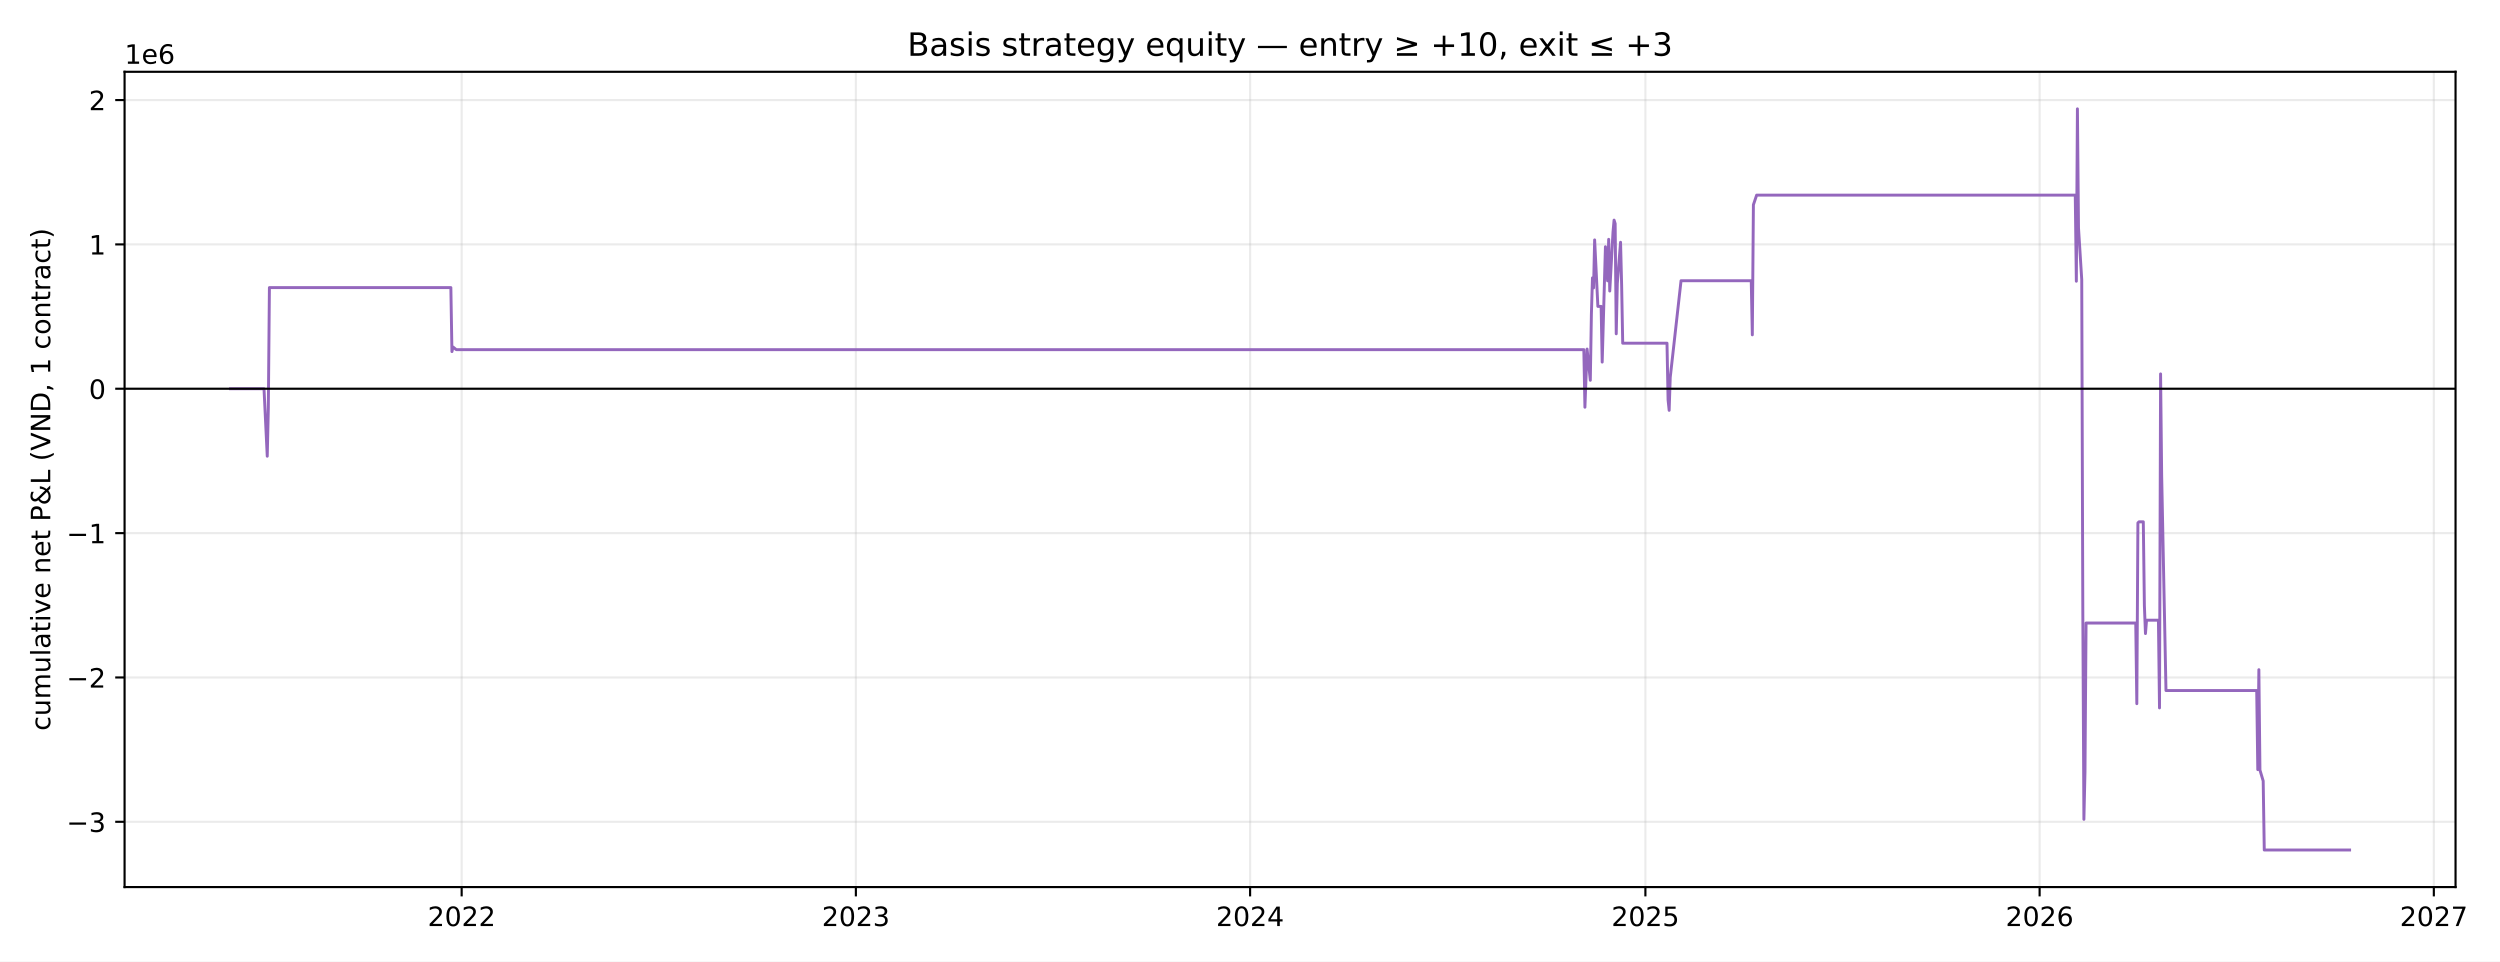
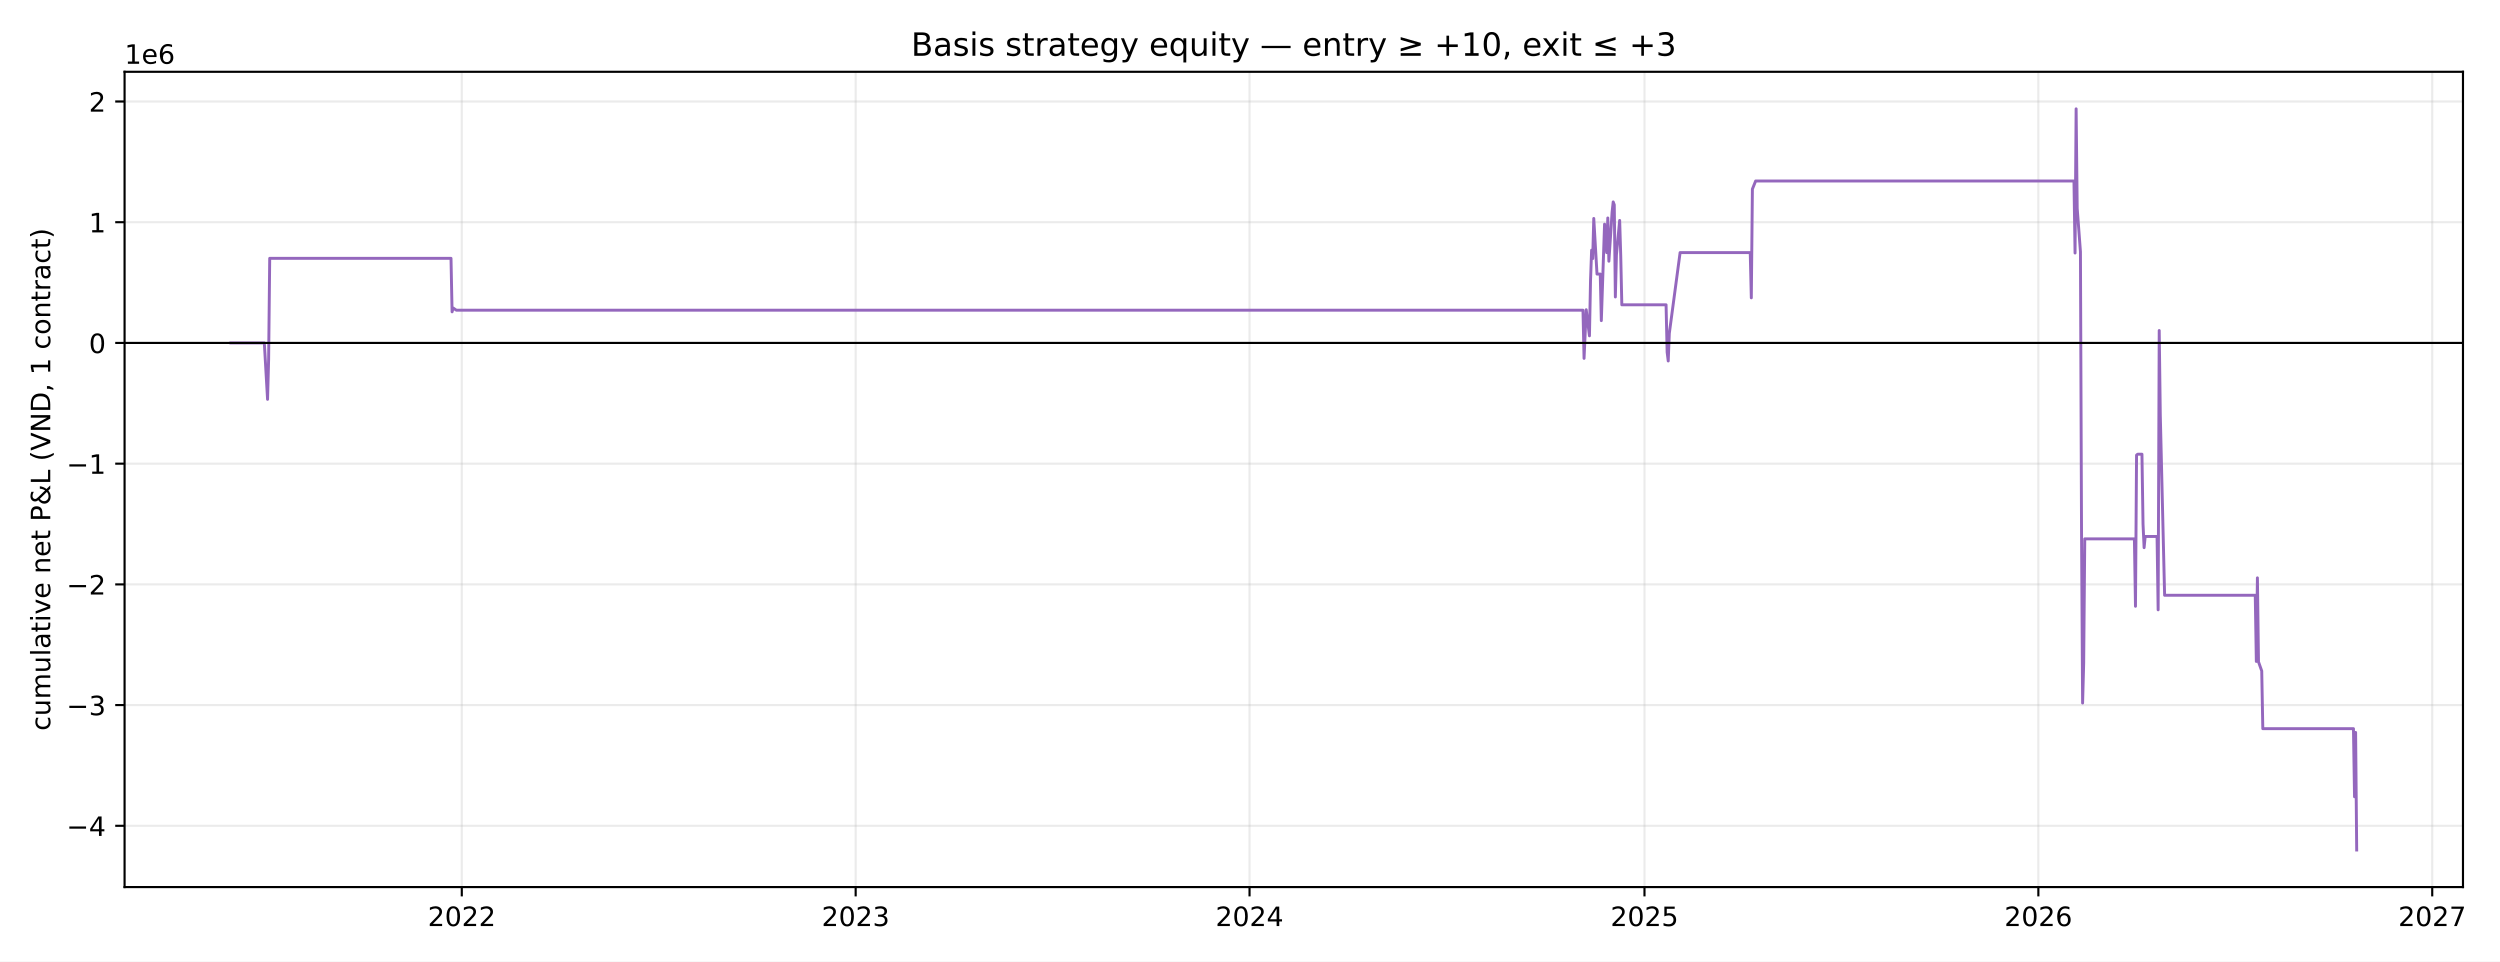
<svg xmlns="http://www.w3.org/2000/svg" xmlns:xlink="http://www.w3.org/1999/xlink" width="936pt" height="360pt" viewBox="0 0 936 360" version="1.1">
  <defs>
    <style type="text/css">*{stroke-linejoin: round; stroke-linecap: butt}</style>
  </defs>
  <g id="figure_1">
    <g id="patch_1">
      <path d="M 0 360  L 936 360  L 936 0  L 0 0  z " style="fill: #ffffff" />
    </g>
    <g id="axes_1">
      <g id="patch_2">
-         <path d="M 46.64 332.12  L 919.356 332.12  L 919.356 26.88  L 46.64 26.88  z " style="fill: #ffffff" />
+         <path d="M 46.64 332.12  L 922.14 332.12  L 922.14 26.88  L 46.64 26.88  z " style="fill: #ffffff" />
      </g>
      <g id="matplotlib.axis_1">
        <g id="xtick_1">
          <g id="line2d_1">
-             <path d="M 172.845 332.12  L 172.845 26.88  " clip-path="url(#p17bfb88fb9)" style="fill: none; stroke: #b0b0b0; stroke-opacity: 0.25; stroke-width: 0.8; stroke-linecap: square" />
+             <path d="M 172.895 332.12  L 172.895 26.88  " clip-path="url(#p27c469ec14)" style="fill: none; stroke: #b0b0b0; stroke-opacity: 0.25; stroke-width: 0.8; stroke-linecap: square" />
          </g>
          <g id="line2d_2">
            <defs>
-               <path id="m7bead6cbc8" d="M 0 0  L 0 3.5  " style="stroke: #000000; stroke-width: 0.8" />
+               <path id="ma7775aa6e9" d="M 0 0  L 0 3.5  " style="stroke: #000000; stroke-width: 0.8" />
            </defs>
            <g>
-               <use xlink:href="#m7bead6cbc8" x="172.845" y="332.12" style="stroke: #000000; stroke-width: 0.8" />
+               <use xlink:href="#ma7775aa6e9" x="172.895" y="332.12" style="stroke: #000000; stroke-width: 0.8" />
            </g>
          </g>
          <g id="text_1">
-             <g transform="translate(160.1195 346.7184) scale(0.1 -0.1)">
+             <g transform="translate(160.1697 346.7184) scale(0.1 -0.1)">
              <defs>
                <path id="DejaVuSans-32" d="M 1228 531  L 3431 531  L 3431 0  L 469 0  L 469 531  Q 828 903 1448 1529  Q 2069 2156 2228 2338  Q 2531 2678 2651 2914  Q 2772 3150 2772 3378  Q 2772 3750 2511 3984  Q 2250 4219 1831 4219  Q 1534 4219 1204 4116  Q 875 4013 500 3803  L 500 4441  Q 881 4594 1212 4672  Q 1544 4750 1819 4750  Q 2544 4750 2975 4387  Q 3406 4025 3406 3419  Q 3406 3131 3298 2873  Q 3191 2616 2906 2266  Q 2828 2175 2409 1742  Q 1991 1309 1228 531  z " transform="scale(0.015625)" />
                <path id="DejaVuSans-30" d="M 2034 4250  Q 1547 4250 1301 3770  Q 1056 3291 1056 2328  Q 1056 1369 1301 889  Q 1547 409 2034 409  Q 2525 409 2770 889  Q 3016 1369 3016 2328  Q 3016 3291 2770 3770  Q 2525 4250 2034 4250  z M 2034 4750  Q 2819 4750 3233 4129  Q 3647 3509 3647 2328  Q 3647 1150 3233 529  Q 2819 -91 2034 -91  Q 1250 -91 836 529  Q 422 1150 422 2328  Q 422 3509 836 4129  Q 1250 4750 2034 4750  z " transform="scale(0.015625)" />
              </defs>
              <use xlink:href="#DejaVuSans-32" />
              <use xlink:href="#DejaVuSans-30" x="63.623" />
              <use xlink:href="#DejaVuSans-32" x="127.246" />
              <use xlink:href="#DejaVuSans-32" x="190.869" />
            </g>
          </g>
        </g>
        <g id="xtick_2">
          <g id="line2d_3">
-             <path d="M 320.44 332.12  L 320.44 26.88  " clip-path="url(#p17bfb88fb9)" style="fill: none; stroke: #b0b0b0; stroke-opacity: 0.25; stroke-width: 0.8; stroke-linecap: square" />
+             <path d="M 320.36 332.12  L 320.36 26.88  " clip-path="url(#p27c469ec14)" style="fill: none; stroke: #b0b0b0; stroke-opacity: 0.25; stroke-width: 0.8; stroke-linecap: square" />
          </g>
          <g id="line2d_4">
            <g>
-               <use xlink:href="#m7bead6cbc8" x="320.44" y="332.12" style="stroke: #000000; stroke-width: 0.8" />
+               <use xlink:href="#ma7775aa6e9" x="320.36" y="332.12" style="stroke: #000000; stroke-width: 0.8" />
            </g>
          </g>
          <g id="text_2">
-             <g transform="translate(307.7154 346.7184) scale(0.1 -0.1)">
+             <g transform="translate(307.6351 346.7184) scale(0.1 -0.1)">
              <defs>
                <path id="DejaVuSans-33" d="M 2597 2516  Q 3050 2419 3304 2112  Q 3559 1806 3559 1356  Q 3559 666 3084 287  Q 2609 -91 1734 -91  Q 1441 -91 1130 -33  Q 819 25 488 141  L 488 750  Q 750 597 1062 519  Q 1375 441 1716 441  Q 2309 441 2620 675  Q 2931 909 2931 1356  Q 2931 1769 2642 2001  Q 2353 2234 1838 2234  L 1294 2234  L 1294 2753  L 1863 2753  Q 2328 2753 2575 2939  Q 2822 3125 2822 3475  Q 2822 3834 2567 4026  Q 2313 4219 1838 4219  Q 1578 4219 1281 4162  Q 984 4106 628 3988  L 628 4550  Q 988 4650 1302 4700  Q 1616 4750 1894 4750  Q 2613 4750 3031 4423  Q 3450 4097 3450 3541  Q 3450 3153 3228 2886  Q 3006 2619 2597 2516  z " transform="scale(0.015625)" />
              </defs>
              <use xlink:href="#DejaVuSans-32" />
              <use xlink:href="#DejaVuSans-30" x="63.623" />
              <use xlink:href="#DejaVuSans-32" x="127.246" />
              <use xlink:href="#DejaVuSans-33" x="190.869" />
            </g>
          </g>
        </g>
        <g id="xtick_3">
          <g id="line2d_5">
-             <path d="M 468.036 332.12  L 468.036 26.88  " clip-path="url(#p17bfb88fb9)" style="fill: none; stroke: #b0b0b0; stroke-opacity: 0.25; stroke-width: 0.8; stroke-linecap: square" />
+             <path d="M 467.826 332.12  L 467.826 26.88  " clip-path="url(#p27c469ec14)" style="fill: none; stroke: #b0b0b0; stroke-opacity: 0.25; stroke-width: 0.8; stroke-linecap: square" />
          </g>
          <g id="line2d_6">
            <g>
-               <use xlink:href="#m7bead6cbc8" x="468.036" y="332.12" style="stroke: #000000; stroke-width: 0.8" />
+               <use xlink:href="#ma7775aa6e9" x="467.826" y="332.12" style="stroke: #000000; stroke-width: 0.8" />
            </g>
          </g>
          <g id="text_3">
-             <g transform="translate(455.3112 346.7184) scale(0.1 -0.1)">
+             <g transform="translate(455.1006 346.7184) scale(0.1 -0.1)">
              <defs>
                <path id="DejaVuSans-34" d="M 2419 4116  L 825 1625  L 2419 1625  L 2419 4116  z M 2253 4666  L 3047 4666  L 3047 1625  L 3713 1625  L 3713 1100  L 3047 1100  L 3047 0  L 2419 0  L 2419 1100  L 313 1100  L 313 1709  L 2253 4666  z " transform="scale(0.015625)" />
              </defs>
              <use xlink:href="#DejaVuSans-32" />
              <use xlink:href="#DejaVuSans-30" x="63.623" />
              <use xlink:href="#DejaVuSans-32" x="127.246" />
              <use xlink:href="#DejaVuSans-34" x="190.869" />
            </g>
          </g>
        </g>
        <g id="xtick_4">
          <g id="line2d_7">
-             <path d="M 616.036 332.12  L 616.036 26.88  " clip-path="url(#p17bfb88fb9)" style="fill: none; stroke: #b0b0b0; stroke-opacity: 0.25; stroke-width: 0.8; stroke-linecap: square" />
+             <path d="M 615.695 332.12  L 615.695 26.88  " clip-path="url(#p27c469ec14)" style="fill: none; stroke: #b0b0b0; stroke-opacity: 0.25; stroke-width: 0.8; stroke-linecap: square" />
          </g>
          <g id="line2d_8">
            <g>
-               <use xlink:href="#m7bead6cbc8" x="616.036" y="332.12" style="stroke: #000000; stroke-width: 0.8" />
+               <use xlink:href="#ma7775aa6e9" x="615.695" y="332.12" style="stroke: #000000; stroke-width: 0.8" />
            </g>
          </g>
          <g id="text_4">
-             <g transform="translate(603.3114 346.7184) scale(0.1 -0.1)">
+             <g transform="translate(602.97 346.7184) scale(0.1 -0.1)">
              <defs>
                <path id="DejaVuSans-35" d="M 691 4666  L 3169 4666  L 3169 4134  L 1269 4134  L 1269 2991  Q 1406 3038 1543 3061  Q 1681 3084 1819 3084  Q 2600 3084 3056 2656  Q 3513 2228 3513 1497  Q 3513 744 3044 326  Q 2575 -91 1722 -91  Q 1428 -91 1123 -41  Q 819 9 494 109  L 494 744  Q 775 591 1075 516  Q 1375 441 1709 441  Q 2250 441 2565 725  Q 2881 1009 2881 1497  Q 2881 1984 2565 2268  Q 2250 2553 1709 2553  Q 1456 2553 1204 2497  Q 953 2441 691 2322  L 691 4666  z " transform="scale(0.015625)" />
              </defs>
              <use xlink:href="#DejaVuSans-32" />
              <use xlink:href="#DejaVuSans-30" x="63.623" />
              <use xlink:href="#DejaVuSans-32" x="127.246" />
              <use xlink:href="#DejaVuSans-35" x="190.869" />
            </g>
          </g>
        </g>
        <g id="xtick_5">
          <g id="line2d_9">
-             <path d="M 763.632 332.12  L 763.632 26.88  " clip-path="url(#p17bfb88fb9)" style="fill: none; stroke: #b0b0b0; stroke-opacity: 0.25; stroke-width: 0.8; stroke-linecap: square" />
+             <path d="M 763.16 332.12  L 763.16 26.88  " clip-path="url(#p27c469ec14)" style="fill: none; stroke: #b0b0b0; stroke-opacity: 0.25; stroke-width: 0.8; stroke-linecap: square" />
          </g>
          <g id="line2d_10">
            <g>
-               <use xlink:href="#m7bead6cbc8" x="763.632" y="332.12" style="stroke: #000000; stroke-width: 0.8" />
+               <use xlink:href="#ma7775aa6e9" x="763.16" y="332.12" style="stroke: #000000; stroke-width: 0.8" />
            </g>
          </g>
          <g id="text_5">
-             <g transform="translate(750.9072 346.7184) scale(0.1 -0.1)">
+             <g transform="translate(750.4355 346.7184) scale(0.1 -0.1)">
              <defs>
                <path id="DejaVuSans-36" d="M 2113 2584  Q 1688 2584 1439 2293  Q 1191 2003 1191 1497  Q 1191 994 1439 701  Q 1688 409 2113 409  Q 2538 409 2786 701  Q 3034 994 3034 1497  Q 3034 2003 2786 2293  Q 2538 2584 2113 2584  z M 3366 4563  L 3366 3988  Q 3128 4100 2886 4159  Q 2644 4219 2406 4219  Q 1781 4219 1451 3797  Q 1122 3375 1075 2522  Q 1259 2794 1537 2939  Q 1816 3084 2150 3084  Q 2853 3084 3261 2657  Q 3669 2231 3669 1497  Q 3669 778 3244 343  Q 2819 -91 2113 -91  Q 1303 -91 875 529  Q 447 1150 447 2328  Q 447 3434 972 4092  Q 1497 4750 2381 4750  Q 2619 4750 2861 4703  Q 3103 4656 3366 4563  z " transform="scale(0.015625)" />
              </defs>
              <use xlink:href="#DejaVuSans-32" />
              <use xlink:href="#DejaVuSans-30" x="63.623" />
              <use xlink:href="#DejaVuSans-32" x="127.246" />
              <use xlink:href="#DejaVuSans-36" x="190.869" />
            </g>
          </g>
        </g>
        <g id="xtick_6">
          <g id="line2d_11">
-             <path d="M 911.228 332.12  L 911.228 26.88  " clip-path="url(#p17bfb88fb9)" style="fill: none; stroke: #b0b0b0; stroke-opacity: 0.25; stroke-width: 0.8; stroke-linecap: square" />
+             <path d="M 910.626 332.12  L 910.626 26.88  " clip-path="url(#p27c469ec14)" style="fill: none; stroke: #b0b0b0; stroke-opacity: 0.25; stroke-width: 0.8; stroke-linecap: square" />
          </g>
          <g id="line2d_12">
            <g>
-               <use xlink:href="#m7bead6cbc8" x="911.228" y="332.12" style="stroke: #000000; stroke-width: 0.8" />
+               <use xlink:href="#ma7775aa6e9" x="910.626" y="332.12" style="stroke: #000000; stroke-width: 0.8" />
            </g>
          </g>
          <g id="text_6">
-             <g transform="translate(898.503 346.7184) scale(0.1 -0.1)">
+             <g transform="translate(897.9009 346.7184) scale(0.1 -0.1)">
              <defs>
                <path id="DejaVuSans-37" d="M 525 4666  L 3525 4666  L 3525 4397  L 1831 0  L 1172 0  L 2766 4134  L 525 4134  L 525 4666  z " transform="scale(0.015625)" />
              </defs>
              <use xlink:href="#DejaVuSans-32" />
              <use xlink:href="#DejaVuSans-30" x="63.623" />
              <use xlink:href="#DejaVuSans-32" x="127.246" />
              <use xlink:href="#DejaVuSans-37" x="190.869" />
            </g>
          </g>
        </g>
      </g>
      <g id="matplotlib.axis_2">
        <g id="ytick_1">
          <g id="line2d_13">
-             <path d="M 46.64 307.687  L 919.356 307.687  " clip-path="url(#p17bfb88fb9)" style="fill: none; stroke: #b0b0b0; stroke-opacity: 0.25; stroke-width: 0.8; stroke-linecap: square" />
+             <path d="M 46.64 309.181  L 922.14 309.181  " clip-path="url(#p27c469ec14)" style="fill: none; stroke: #b0b0b0; stroke-opacity: 0.25; stroke-width: 0.8; stroke-linecap: square" />
          </g>
          <g id="line2d_14">
            <defs>
-               <path id="m1597d848e8" d="M 0 0  L -3.5 0  " style="stroke: #000000; stroke-width: 0.8" />
+               <path id="m424b172332" d="M 0 0  L -3.5 0  " style="stroke: #000000; stroke-width: 0.8" />
            </defs>
            <g>
-               <use xlink:href="#m1597d848e8" x="46.64" y="307.687" style="stroke: #000000; stroke-width: 0.8" />
+               <use xlink:href="#m424b172332" x="46.64" y="309.181" style="stroke: #000000; stroke-width: 0.8" />
            </g>
          </g>
          <g id="text_7">
-             <g transform="translate(24.89781 311.4861) scale(0.1 -0.1)">
+             <g transform="translate(24.89781 312.9807) scale(0.1 -0.1)">
              <defs>
                <path id="DejaVuSans-2212" d="M 678 2272  L 4684 2272  L 4684 1741  L 678 1741  L 678 2272  z " transform="scale(0.015625)" />
              </defs>
+               <use xlink:href="#DejaVuSans-2212" />
+               <use xlink:href="#DejaVuSans-34" x="83.789" />
+             </g>
+           </g>
+         </g>
+         <g id="ytick_2">
+           <g id="line2d_15">
+             <path d="M 46.64 263.985  L 922.14 263.985  " clip-path="url(#p27c469ec14)" style="fill: none; stroke: #b0b0b0; stroke-opacity: 0.25; stroke-width: 0.8; stroke-linecap: square" />
+           </g>
+           <g id="line2d_16">
+             <g>
+               <use xlink:href="#m424b172332" x="46.64" y="263.985" style="stroke: #000000; stroke-width: 0.8" />
+             </g>
+           </g>
+           <g id="text_8">
+             <g transform="translate(24.89781 267.7841) scale(0.1 -0.1)">
              <use xlink:href="#DejaVuSans-2212" />
              <use xlink:href="#DejaVuSans-33" x="83.789" />
            </g>
          </g>
        </g>
-         <g id="ytick_2">
-           <g id="line2d_15">
-             <path d="M 46.64 253.642  L 919.356 253.642  " clip-path="url(#p17bfb88fb9)" style="fill: none; stroke: #b0b0b0; stroke-opacity: 0.25; stroke-width: 0.8; stroke-linecap: square" />
-           </g>
-           <g id="line2d_16">
-             <g>
-               <use xlink:href="#m1597d848e8" x="46.64" y="253.642" style="stroke: #000000; stroke-width: 0.8" />
-             </g>
-           </g>
-           <g id="text_8">
-             <g transform="translate(24.89781 257.4413) scale(0.1 -0.1)">
+         <g id="ytick_3">
+           <g id="line2d_17">
+             <path d="M 46.64 218.788  L 922.14 218.788  " clip-path="url(#p27c469ec14)" style="fill: none; stroke: #b0b0b0; stroke-opacity: 0.25; stroke-width: 0.8; stroke-linecap: square" />
+           </g>
+           <g id="line2d_18">
+             <g>
+               <use xlink:href="#m424b172332" x="46.64" y="218.788" style="stroke: #000000; stroke-width: 0.8" />
+             </g>
+           </g>
+           <g id="text_9">
+             <g transform="translate(24.89781 222.5875) scale(0.1 -0.1)">
              <use xlink:href="#DejaVuSans-2212" />
              <use xlink:href="#DejaVuSans-32" x="83.789" />
            </g>
          </g>
        </g>
-         <g id="ytick_3">
-           <g id="line2d_17">
-             <path d="M 46.64 199.597  L 919.356 199.597  " clip-path="url(#p17bfb88fb9)" style="fill: none; stroke: #b0b0b0; stroke-opacity: 0.25; stroke-width: 0.8; stroke-linecap: square" />
-           </g>
-           <g id="line2d_18">
-             <g>
-               <use xlink:href="#m1597d848e8" x="46.64" y="199.597" style="stroke: #000000; stroke-width: 0.8" />
-             </g>
-           </g>
-           <g id="text_9">
-             <g transform="translate(24.89781 203.3965) scale(0.1 -0.1)">
+         <g id="ytick_4">
+           <g id="line2d_19">
+             <path d="M 46.64 173.592  L 922.14 173.592  " clip-path="url(#p27c469ec14)" style="fill: none; stroke: #b0b0b0; stroke-opacity: 0.25; stroke-width: 0.8; stroke-linecap: square" />
+           </g>
+           <g id="line2d_20">
+             <g>
+               <use xlink:href="#m424b172332" x="46.64" y="173.592" style="stroke: #000000; stroke-width: 0.8" />
+             </g>
+           </g>
+           <g id="text_10">
+             <g transform="translate(24.89781 177.3909) scale(0.1 -0.1)">
              <defs>
                <path id="DejaVuSans-31" d="M 794 531  L 1825 531  L 1825 4091  L 703 3866  L 703 4441  L 1819 4666  L 2450 4666  L 2450 531  L 3481 531  L 3481 0  L 794 0  L 794 531  z " transform="scale(0.015625)" />
              </defs>
              <use xlink:href="#DejaVuSans-2212" />
              <use xlink:href="#DejaVuSans-31" x="83.789" />
            </g>
          </g>
        </g>
-         <g id="ytick_4">
-           <g id="line2d_19">
-             <path d="M 46.64 145.553  L 919.356 145.553  " clip-path="url(#p17bfb88fb9)" style="fill: none; stroke: #b0b0b0; stroke-opacity: 0.25; stroke-width: 0.8; stroke-linecap: square" />
-           </g>
-           <g id="line2d_20">
-             <g>
-               <use xlink:href="#m1597d848e8" x="46.64" y="145.553" style="stroke: #000000; stroke-width: 0.8" />
-             </g>
-           </g>
-           <g id="text_10">
-             <g transform="translate(33.2775 149.3518) scale(0.1 -0.1)">
-               <use xlink:href="#DejaVuSans-30" />
-             </g>
-           </g>
-         </g>
        <g id="ytick_5">
          <g id="line2d_21">
-             <path d="M 46.64 91.508  L 919.356 91.508  " clip-path="url(#p17bfb88fb9)" style="fill: none; stroke: #b0b0b0; stroke-opacity: 0.25; stroke-width: 0.8; stroke-linecap: square" />
+             <path d="M 46.64 128.395  L 922.14 128.395  " clip-path="url(#p27c469ec14)" style="fill: none; stroke: #b0b0b0; stroke-opacity: 0.25; stroke-width: 0.8; stroke-linecap: square" />
          </g>
          <g id="line2d_22">
            <g>
-               <use xlink:href="#m1597d848e8" x="46.64" y="91.508" style="stroke: #000000; stroke-width: 0.8" />
+               <use xlink:href="#m424b172332" x="46.64" y="128.395" style="stroke: #000000; stroke-width: 0.8" />
            </g>
          </g>
          <g id="text_11">
-             <g transform="translate(33.2775 95.30702) scale(0.1 -0.1)">
-               <use xlink:href="#DejaVuSans-31" />
+             <g transform="translate(33.2775 132.1943) scale(0.1 -0.1)">
+               <use xlink:href="#DejaVuSans-30" />
            </g>
          </g>
        </g>
        <g id="ytick_6">
          <g id="line2d_23">
-             <path d="M 46.64 37.463  L 919.356 37.463  " clip-path="url(#p17bfb88fb9)" style="fill: none; stroke: #b0b0b0; stroke-opacity: 0.25; stroke-width: 0.8; stroke-linecap: square" />
+             <path d="M 46.64 83.199  L 922.14 83.199  " clip-path="url(#p27c469ec14)" style="fill: none; stroke: #b0b0b0; stroke-opacity: 0.25; stroke-width: 0.8; stroke-linecap: square" />
          </g>
          <g id="line2d_24">
            <g>
-               <use xlink:href="#m1597d848e8" x="46.64" y="37.463" style="stroke: #000000; stroke-width: 0.8" />
+               <use xlink:href="#m424b172332" x="46.64" y="83.199" style="stroke: #000000; stroke-width: 0.8" />
            </g>
          </g>
          <g id="text_12">
-             <g transform="translate(33.2775 41.26226) scale(0.1 -0.1)">
-               <use xlink:href="#DejaVuSans-32" />
-             </g>
-           </g>
-         </g>
-         <g id="text_13">
+             <g transform="translate(33.2775 86.99774) scale(0.1 -0.1)">
+               <use xlink:href="#DejaVuSans-31" />
+             </g>
+           </g>
+         </g>
+         <g id="ytick_7">
+           <g id="line2d_25">
+             <path d="M 46.64 38.002  L 922.14 38.002  " clip-path="url(#p27c469ec14)" style="fill: none; stroke: #b0b0b0; stroke-opacity: 0.25; stroke-width: 0.8; stroke-linecap: square" />
+           </g>
+           <g id="line2d_26">
+             <g>
+               <use xlink:href="#m424b172332" x="46.64" y="38.002" style="stroke: #000000; stroke-width: 0.8" />
+             </g>
+           </g>
+           <g id="text_13">
+             <g transform="translate(33.2775 41.80115) scale(0.1 -0.1)">
+               <use xlink:href="#DejaVuSans-32" />
+             </g>
+           </g>
+         </g>
+         <g id="text_14">
          <g transform="translate(18.81812 273.5953) rotate(-90) scale(0.1 -0.1)">
            <defs>
              <path id="DejaVuSans-63" d="M 3122 3366  L 3122 2828  Q 2878 2963 2633 3030  Q 2388 3097 2138 3097  Q 1578 3097 1268 2742  Q 959 2388 959 1747  Q 959 1106 1268 751  Q 1578 397 2138 397  Q 2388 397 2633 464  Q 2878 531 3122 666  L 3122 134  Q 2881 22 2623 -34  Q 2366 -91 2075 -91  Q 1284 -91 818 406  Q 353 903 353 1747  Q 353 2603 823 3093  Q 1294 3584 2113 3584  Q 2378 3584 2631 3529  Q 2884 3475 3122 3366  z " transform="scale(0.015625)" />
              <path id="DejaVuSans-75" d="M 544 1381  L 544 3500  L 1119 3500  L 1119 1403  Q 1119 906 1312 657  Q 1506 409 1894 409  Q 2359 409 2629 706  Q 2900 1003 2900 1516  L 2900 3500  L 3475 3500  L 3475 0  L 2900 0  L 2900 538  Q 2691 219 2414 64  Q 2138 -91 1772 -91  Q 1169 -91 856 284  Q 544 659 544 1381  z M 1991 3584  L 1991 3584  z " transform="scale(0.015625)" />
              <path id="DejaVuSans-6d" d="M 3328 2828  Q 3544 3216 3844 3400  Q 4144 3584 4550 3584  Q 5097 3584 5394 3201  Q 5691 2819 5691 2113  L 5691 0  L 5113 0  L 5113 2094  Q 5113 2597 4934 2840  Q 4756 3084 4391 3084  Q 3944 3084 3684 2787  Q 3425 2491 3425 1978  L 3425 0  L 2847 0  L 2847 2094  Q 2847 2600 2669 2842  Q 2491 3084 2119 3084  Q 1678 3084 1418 2786  Q 1159 2488 1159 1978  L 1159 0  L 581 0  L 581 3500  L 1159 3500  L 1159 2956  Q 1356 3278 1631 3431  Q 1906 3584 2284 3584  Q 2666 3584 2933 3390  Q 3200 3197 3328 2828  z " transform="scale(0.015625)" />
              <path id="DejaVuSans-6c" d="M 603 4863  L 1178 4863  L 1178 0  L 603 0  L 603 4863  z " transform="scale(0.015625)" />
              <path id="DejaVuSans-61" d="M 2194 1759  Q 1497 1759 1228 1600  Q 959 1441 959 1056  Q 959 750 1161 570  Q 1363 391 1709 391  Q 2188 391 2477 730  Q 2766 1069 2766 1631  L 2766 1759  L 2194 1759  z M 3341 1997  L 3341 0  L 2766 0  L 2766 531  Q 2569 213 2275 61  Q 1981 -91 1556 -91  Q 1019 -91 701 211  Q 384 513 384 1019  Q 384 1609 779 1909  Q 1175 2209 1959 2209  L 2766 2209  L 2766 2266  Q 2766 2663 2505 2880  Q 2244 3097 1772 3097  Q 1472 3097 1187 3025  Q 903 2953 641 2809  L 641 3341  Q 956 3463 1253 3523  Q 1550 3584 1831 3584  Q 2591 3584 2966 3190  Q 3341 2797 3341 1997  z " transform="scale(0.015625)" />
              <path id="DejaVuSans-74" d="M 1172 4494  L 1172 3500  L 2356 3500  L 2356 3053  L 1172 3053  L 1172 1153  Q 1172 725 1289 603  Q 1406 481 1766 481  L 2356 481  L 2356 0  L 1766 0  Q 1100 0 847 248  Q 594 497 594 1153  L 594 3053  L 172 3053  L 172 3500  L 594 3500  L 594 4494  L 1172 4494  z " transform="scale(0.015625)" />
              <path id="DejaVuSans-69" d="M 603 3500  L 1178 3500  L 1178 0  L 603 0  L 603 3500  z M 603 4863  L 1178 4863  L 1178 4134  L 603 4134  L 603 4863  z " transform="scale(0.015625)" />
              <path id="DejaVuSans-76" d="M 191 3500  L 800 3500  L 1894 563  L 2988 3500  L 3597 3500  L 2284 0  L 1503 0  L 191 3500  z " transform="scale(0.015625)" />
              <path id="DejaVuSans-65" d="M 3597 1894  L 3597 1613  L 953 1613  Q 991 1019 1311 708  Q 1631 397 2203 397  Q 2534 397 2845 478  Q 3156 559 3463 722  L 3463 178  Q 3153 47 2828 -22  Q 2503 -91 2169 -91  Q 1331 -91 842 396  Q 353 884 353 1716  Q 353 2575 817 3079  Q 1281 3584 2069 3584  Q 2775 3584 3186 3129  Q 3597 2675 3597 1894  z M 3022 2063  Q 3016 2534 2758 2815  Q 2500 3097 2075 3097  Q 1594 3097 1305 2825  Q 1016 2553 972 2059  L 3022 2063  z " transform="scale(0.015625)" />
              <path id="DejaVuSans-20" transform="scale(0.015625)" />
              <path id="DejaVuSans-6e" d="M 3513 2113  L 3513 0  L 2938 0  L 2938 2094  Q 2938 2591 2744 2837  Q 2550 3084 2163 3084  Q 1697 3084 1428 2787  Q 1159 2491 1159 1978  L 1159 0  L 581 0  L 581 3500  L 1159 3500  L 1159 2956  Q 1366 3272 1645 3428  Q 1925 3584 2291 3584  Q 2894 3584 3203 3211  Q 3513 2838 3513 2113  z " transform="scale(0.015625)" />
              <path id="DejaVuSans-50" d="M 1259 4147  L 1259 2394  L 2053 2394  Q 2494 2394 2734 2622  Q 2975 2850 2975 3272  Q 2975 3691 2734 3919  Q 2494 4147 2053 4147  L 1259 4147  z M 628 4666  L 2053 4666  Q 2838 4666 3239 4311  Q 3641 3956 3641 3272  Q 3641 2581 3239 2228  Q 2838 1875 2053 1875  L 1259 1875  L 1259 0  L 628 0  L 628 4666  z " transform="scale(0.015625)" />
              <path id="DejaVuSans-26" d="M 1556 2509  Q 1272 2256 1139 2004  Q 1006 1753 1006 1478  Q 1006 1022 1337 719  Q 1669 416 2169 416  Q 2466 416 2725 514  Q 2984 613 3213 813  L 1556 2509  z M 1997 2859  L 3584 1234  Q 3769 1513 3872 1830  Q 3975 2147 3994 2503  L 4575 2503  Q 4538 2091 4375 1687  Q 4213 1284 3922 891  L 4794 0  L 4006 0  L 3559 459  Q 3234 181 2878 45  Q 2522 -91 2113 -91  Q 1359 -91 881 339  Q 403 769 403 1441  Q 403 1841 612 2192  Q 822 2544 1241 2853  Q 1091 3050 1012 3245  Q 934 3441 934 3628  Q 934 4134 1281 4442  Q 1628 4750 2203 4750  Q 2463 4750 2720 4694  Q 2978 4638 3244 4525  L 3244 3956  Q 2972 4103 2725 4179  Q 2478 4256 2266 4256  Q 1938 4256 1733 4082  Q 1528 3909 1528 3634  Q 1528 3475 1620 3314  Q 1713 3153 1997 2859  z " transform="scale(0.015625)" />
              <path id="DejaVuSans-4c" d="M 628 4666  L 1259 4666  L 1259 531  L 3531 531  L 3531 0  L 628 0  L 628 4666  z " transform="scale(0.015625)" />
              <path id="DejaVuSans-28" d="M 1984 4856  Q 1566 4138 1362 3434  Q 1159 2731 1159 2009  Q 1159 1288 1364 580  Q 1569 -128 1984 -844  L 1484 -844  Q 1016 -109 783 600  Q 550 1309 550 2009  Q 550 2706 781 3412  Q 1013 4119 1484 4856  L 1984 4856  z " transform="scale(0.015625)" />
              <path id="DejaVuSans-56" d="M 1831 0  L 50 4666  L 709 4666  L 2188 738  L 3669 4666  L 4325 4666  L 2547 0  L 1831 0  z " transform="scale(0.015625)" />
              <path id="DejaVuSans-4e" d="M 628 4666  L 1478 4666  L 3547 763  L 3547 4666  L 4159 4666  L 4159 0  L 3309 0  L 1241 3903  L 1241 0  L 628 0  L 628 4666  z " transform="scale(0.015625)" />
              <path id="DejaVuSans-44" d="M 1259 4147  L 1259 519  L 2022 519  Q 2988 519 3436 956  Q 3884 1394 3884 2338  Q 3884 3275 3436 3711  Q 2988 4147 2022 4147  L 1259 4147  z M 628 4666  L 1925 4666  Q 3281 4666 3915 4102  Q 4550 3538 4550 2338  Q 4550 1131 3912 565  Q 3275 0 1925 0  L 628 0  L 628 4666  z " transform="scale(0.015625)" />
              <path id="DejaVuSans-2c" d="M 750 794  L 1409 794  L 1409 256  L 897 -744  L 494 -744  L 750 256  L 750 794  z " transform="scale(0.015625)" />
              <path id="DejaVuSans-6f" d="M 1959 3097  Q 1497 3097 1228 2736  Q 959 2375 959 1747  Q 959 1119 1226 758  Q 1494 397 1959 397  Q 2419 397 2687 759  Q 2956 1122 2956 1747  Q 2956 2369 2687 2733  Q 2419 3097 1959 3097  z M 1959 3584  Q 2709 3584 3137 3096  Q 3566 2609 3566 1747  Q 3566 888 3137 398  Q 2709 -91 1959 -91  Q 1206 -91 779 398  Q 353 888 353 1747  Q 353 2609 779 3096  Q 1206 3584 1959 3584  z " transform="scale(0.015625)" />
              <path id="DejaVuSans-72" d="M 2631 2963  Q 2534 3019 2420 3045  Q 2306 3072 2169 3072  Q 1681 3072 1420 2755  Q 1159 2438 1159 1844  L 1159 0  L 581 0  L 581 3500  L 1159 3500  L 1159 2956  Q 1341 3275 1631 3429  Q 1922 3584 2338 3584  Q 2397 3584 2469 3576  Q 2541 3569 2628 3553  L 2631 2963  z " transform="scale(0.015625)" />
              <path id="DejaVuSans-29" d="M 513 4856  L 1013 4856  Q 1481 4119 1714 3412  Q 1947 2706 1947 2009  Q 1947 1309 1714 600  Q 1481 -109 1013 -844  L 513 -844  Q 928 -128 1133 580  Q 1338 1288 1338 2009  Q 1338 2731 1133 3434  Q 928 4138 513 4856  z " transform="scale(0.015625)" />
            </defs>
            <use xlink:href="#DejaVuSans-63" />
            <use xlink:href="#DejaVuSans-75" x="54.98" />
            <use xlink:href="#DejaVuSans-6d" x="118.359" />
            <use xlink:href="#DejaVuSans-75" x="215.771" />
            <use xlink:href="#DejaVuSans-6c" x="279.15" />
            <use xlink:href="#DejaVuSans-61" x="306.934" />
            <use xlink:href="#DejaVuSans-74" x="368.213" />
            <use xlink:href="#DejaVuSans-69" x="407.422" />
            <use xlink:href="#DejaVuSans-76" x="435.205" />
            <use xlink:href="#DejaVuSans-65" x="494.385" />
            <use xlink:href="#DejaVuSans-20" x="555.908" />
            <use xlink:href="#DejaVuSans-6e" x="587.695" />
            <use xlink:href="#DejaVuSans-65" x="651.074" />
            <use xlink:href="#DejaVuSans-74" x="712.598" />
            <use xlink:href="#DejaVuSans-20" x="751.807" />
            <use xlink:href="#DejaVuSans-50" x="783.594" />
            <use xlink:href="#DejaVuSans-26" x="843.896" />
            <use xlink:href="#DejaVuSans-4c" x="921.875" />
            <use xlink:href="#DejaVuSans-20" x="977.588" />
            <use xlink:href="#DejaVuSans-28" x="1009.375" />
            <use xlink:href="#DejaVuSans-56" x="1048.389" />
            <use xlink:href="#DejaVuSans-4e" x="1116.797" />
            <use xlink:href="#DejaVuSans-44" x="1191.602" />
            <use xlink:href="#DejaVuSans-2c" x="1268.604" />
            <use xlink:href="#DejaVuSans-20" x="1300.391" />
            <use xlink:href="#DejaVuSans-31" x="1332.178" />
            <use xlink:href="#DejaVuSans-20" x="1395.801" />
            <use xlink:href="#DejaVuSans-63" x="1427.588" />
            <use xlink:href="#DejaVuSans-6f" x="1482.568" />
            <use xlink:href="#DejaVuSans-6e" x="1543.75" />
            <use xlink:href="#DejaVuSans-74" x="1607.129" />
            <use xlink:href="#DejaVuSans-72" x="1646.338" />
            <use xlink:href="#DejaVuSans-61" x="1687.451" />
            <use xlink:href="#DejaVuSans-63" x="1748.73" />
            <use xlink:href="#DejaVuSans-74" x="1803.711" />
            <use xlink:href="#DejaVuSans-29" x="1842.92" />
          </g>
        </g>
-         <g id="text_14">
+         <g id="text_15">
          <g transform="translate(46.64 23.88) scale(0.1 -0.1)">
            <use xlink:href="#DejaVuSans-31" />
            <use xlink:href="#DejaVuSans-65" x="63.623" />
            <use xlink:href="#DejaVuSans-36" x="125.146" />
          </g>
        </g>
      </g>
-       <g id="line2d_25">
-         <path d="M 86.309 145.553  L 98.844 145.553  L 100.058 170.804  L 100.462 152.728  L 100.866 107.68  L 168.801 107.68  L 169.205 131.634  L 169.61 129.913  L 170.823 130.904  L 592.987 130.904  L 593.392 152.46  L 594.2 130.69  L 595.413 142.371  L 595.818 117.584  L 596.222 104.029  L 596.627 107.79  L 597.031 89.827  L 598.244 114.712  L 599.457 114.712  L 599.861 135.564  L 601.075 92.375  L 601.883 105.13  L 602.288 89.609  L 602.692 108.961  L 603.905 86.957  L 604.31 82.412  L 604.714 83.722  L 605.118 124.972  L 605.523 106.099  L 606.736 90.709  L 607.14 106.767  L 607.545 128.488  L 624.124 128.488  L 624.528 149.723  L 624.933 153.628  L 625.337 141.273  L 629.381 105.107  L 655.665 105.107  L 656.069 125.363  L 656.474 76.676  L 657.687 73.054  L 776.976 73.054  L 777.381 105.289  L 777.785 40.755  L 778.19 85.357  L 779.403 104.702  L 779.807 229.166  L 780.211 306.761  L 780.616 288.968  L 781.02 233.264  L 799.621 233.264  L 800.026 263.451  L 800.43 195.783  L 800.834 195.374  L 802.452 195.374  L 802.856 226.682  L 803.261 237.205  L 803.665 232.197  L 808.113 232.197  L 808.517 265.036  L 808.922 139.997  L 809.326 177.904  L 810.944 258.526  L 844.911 258.526  L 845.315 288.146  L 845.72 250.733  L 846.124 288.307  L 847.337 292.396  L 847.742 318.245  L 879.687 318.245  L 879.687 318.245  " clip-path="url(#p17bfb88fb9)" style="fill: none; stroke: #9467bd; stroke-width: 1.1; stroke-linecap: square" />
-       </g>
-       <g id="line2d_26">
-         <path d="M 46.64 145.553  L 919.356 145.553  " clip-path="url(#p17bfb88fb9)" style="fill: none; stroke: #000000; stroke-width: 0.8; stroke-linecap: square" />
+       <g id="line2d_27">
+         <path d="M 86.435 128.395  L 98.96 128.395  L 100.172 149.512  L 100.576 134.396  L 100.98 96.723  L 168.855 96.723  L 169.259 116.755  L 169.663 115.316  L 170.875 116.145  L 592.666 116.145  L 593.07 134.172  L 593.878 115.966  L 595.09 125.734  L 595.494 105.005  L 595.898 93.67  L 596.302 96.815  L 596.706 81.793  L 597.918 102.604  L 599.13 102.604  L 599.534 120.042  L 600.746 83.924  L 601.554 94.591  L 601.959 81.61  L 602.363 97.794  L 603.575 79.392  L 603.979 75.592  L 604.383 76.688  L 604.787 111.184  L 605.191 95.401  L 606.403 82.531  L 606.807 95.959  L 607.211 114.124  L 623.775 114.124  L 624.179 131.883  L 624.583 135.148  L 624.987 124.816  L 629.028 94.572  L 655.288 94.572  L 655.692 111.511  L 656.097 70.795  L 657.309 67.766  L 776.493 67.766  L 776.897 94.724  L 777.301 40.755  L 777.705 78.055  L 778.917 94.233  L 779.321 198.319  L 779.725 263.211  L 780.129 248.33  L 780.533 201.747  L 799.118 201.747  L 799.522 226.991  L 799.926 170.402  L 800.33 170.059  L 801.946 170.059  L 802.35 196.242  L 802.754 205.043  L 803.158 200.854  L 807.602 200.854  L 808.006 228.317  L 808.41 123.749  L 808.814 155.45  L 810.43 222.872  L 844.367 222.872  L 844.771 247.643  L 845.175 216.355  L 845.58 247.778  L 846.792 251.198  L 847.196 272.815  L 881.133 272.815  L 881.537 298.313  L 881.941 274.223  L 882.345 318.245  L 882.345 318.245  " clip-path="url(#p27c469ec14)" style="fill: none; stroke: #9467bd; stroke-width: 1.1; stroke-linecap: square" />
+       </g>
+       <g id="line2d_28">
+         <path d="M 46.64 128.395  L 922.14 128.395  " clip-path="url(#p27c469ec14)" style="fill: none; stroke: #000000; stroke-width: 0.8; stroke-linecap: square" />
      </g>
      <g id="patch_3">
        <path d="M 46.64 332.12  L 46.64 26.88  " style="fill: none; stroke: #000000; stroke-width: 0.8; stroke-linejoin: miter; stroke-linecap: square" />
      </g>
      <g id="patch_4">
-         <path d="M 919.356 332.12  L 919.356 26.88  " style="fill: none; stroke: #000000; stroke-width: 0.8; stroke-linejoin: miter; stroke-linecap: square" />
+         <path d="M 922.14 332.12  L 922.14 26.88  " style="fill: none; stroke: #000000; stroke-width: 0.8; stroke-linejoin: miter; stroke-linecap: square" />
      </g>
      <g id="patch_5">
-         <path d="M 46.64 332.12  L 919.356 332.12  " style="fill: none; stroke: #000000; stroke-width: 0.8; stroke-linejoin: miter; stroke-linecap: square" />
+         <path d="M 46.64 332.12  L 922.14 332.12  " style="fill: none; stroke: #000000; stroke-width: 0.8; stroke-linejoin: miter; stroke-linecap: square" />
      </g>
      <g id="patch_6">
-         <path d="M 46.64 26.88  L 919.356 26.88  " style="fill: none; stroke: #000000; stroke-width: 0.8; stroke-linejoin: miter; stroke-linecap: square" />
-       </g>
-       <g id="text_15">
-         <g transform="translate(339.7329 20.88) scale(0.12 -0.12)">
+         <path d="M 46.64 26.88  L 922.14 26.88  " style="fill: none; stroke: #000000; stroke-width: 0.8; stroke-linejoin: miter; stroke-linecap: square" />
+       </g>
+       <g id="text_16">
+         <g transform="translate(341.1252 20.88) scale(0.12 -0.12)">
          <defs>
            <path id="DejaVuSans-42" d="M 1259 2228  L 1259 519  L 2272 519  Q 2781 519 3026 730  Q 3272 941 3272 1375  Q 3272 1813 3026 2020  Q 2781 2228 2272 2228  L 1259 2228  z M 1259 4147  L 1259 2741  L 2194 2741  Q 2656 2741 2882 2914  Q 3109 3088 3109 3444  Q 3109 3797 2882 3972  Q 2656 4147 2194 4147  L 1259 4147  z M 628 4666  L 2241 4666  Q 2963 4666 3353 4366  Q 3744 4066 3744 3513  Q 3744 3084 3544 2831  Q 3344 2578 2956 2516  Q 3422 2416 3680 2098  Q 3938 1781 3938 1306  Q 3938 681 3513 340  Q 3088 0 2303 0  L 628 0  L 628 4666  z " transform="scale(0.015625)" />
            <path id="DejaVuSans-73" d="M 2834 3397  L 2834 2853  Q 2591 2978 2328 3040  Q 2066 3103 1784 3103  Q 1356 3103 1142 2972  Q 928 2841 928 2578  Q 928 2378 1081 2264  Q 1234 2150 1697 2047  L 1894 2003  Q 2506 1872 2764 1633  Q 3022 1394 3022 966  Q 3022 478 2636 193  Q 2250 -91 1575 -91  Q 1294 -91 989 -36  Q 684 19 347 128  L 347 722  Q 666 556 975 473  Q 1284 391 1588 391  Q 1994 391 2212 530  Q 2431 669 2431 922  Q 2431 1156 2273 1281  Q 2116 1406 1581 1522  L 1381 1569  Q 847 1681 609 1914  Q 372 2147 372 2553  Q 372 3047 722 3315  Q 1072 3584 1716 3584  Q 2034 3584 2315 3537  Q 2597 3491 2834 3397  z " transform="scale(0.015625)" />
            <path id="DejaVuSans-67" d="M 2906 1791  Q 2906 2416 2648 2759  Q 2391 3103 1925 3103  Q 1463 3103 1205 2759  Q 947 2416 947 1791  Q 947 1169 1205 825  Q 1463 481 1925 481  Q 2391 481 2648 825  Q 2906 1169 2906 1791  z M 3481 434  Q 3481 -459 3084 -895  Q 2688 -1331 1869 -1331  Q 1566 -1331 1297 -1286  Q 1028 -1241 775 -1147  L 775 -588  Q 1028 -725 1275 -790  Q 1522 -856 1778 -856  Q 2344 -856 2625 -561  Q 2906 -266 2906 331  L 2906 616  Q 2728 306 2450 153  Q 2172 0 1784 0  Q 1141 0 747 490  Q 353 981 353 1791  Q 353 2603 747 3093  Q 1141 3584 1784 3584  Q 2172 3584 2450 3431  Q 2728 3278 2906 2969  L 2906 3500  L 3481 3500  L 3481 434  z " transform="scale(0.015625)" />
            <path id="DejaVuSans-79" d="M 2059 -325  Q 1816 -950 1584 -1140  Q 1353 -1331 966 -1331  L 506 -1331  L 506 -850  L 844 -850  Q 1081 -850 1212 -737  Q 1344 -625 1503 -206  L 1606 56  L 191 3500  L 800 3500  L 1894 763  L 2988 3500  L 3597 3500  L 2059 -325  z " transform="scale(0.015625)" />
            <path id="DejaVuSans-71" d="M 947 1747  Q 947 1113 1208 752  Q 1469 391 1925 391  Q 2381 391 2643 752  Q 2906 1113 2906 1747  Q 2906 2381 2643 2742  Q 2381 3103 1925 3103  Q 1469 3103 1208 2742  Q 947 2381 947 1747  z M 2906 525  Q 2725 213 2448 61  Q 2172 -91 1784 -91  Q 1150 -91 751 415  Q 353 922 353 1747  Q 353 2572 751 3078  Q 1150 3584 1784 3584  Q 2172 3584 2448 3432  Q 2725 3281 2906 2969  L 2906 3500  L 3481 3500  L 3481 -1331  L 2906 -1331  L 2906 525  z " transform="scale(0.015625)" />
            <path id="DejaVuSans-2014" d="M 313 1978  L 6088 1978  L 6088 1528  L 313 1528  L 313 1978  z " transform="scale(0.015625)" />
            <path id="DejaVuSans-2265" d="M 678 3175  L 678 3725  L 4684 2578  L 4684 2047  L 678 897  L 678 1453  L 3681 2309  L 678 3175  z M 4684 531  L 4684 0  L 678 0  L 678 531  L 4684 531  z " transform="scale(0.015625)" />
            <path id="DejaVuSans-2b" d="M 2944 4013  L 2944 2272  L 4684 2272  L 4684 1741  L 2944 1741  L 2944 0  L 2419 0  L 2419 1741  L 678 1741  L 678 2272  L 2419 2272  L 2419 4013  L 2944 4013  z " transform="scale(0.015625)" />
            <path id="DejaVuSans-78" d="M 3513 3500  L 2247 1797  L 3578 0  L 2900 0  L 1881 1375  L 863 0  L 184 0  L 1544 1831  L 300 3500  L 978 3500  L 1906 2253  L 2834 3500  L 3513 3500  z " transform="scale(0.015625)" />
            <path id="DejaVuSans-2264" d="M 4684 3175  L 1684 2309  L 4684 1453  L 4684 897  L 678 2047  L 678 2578  L 4684 3725  L 4684 3175  z M 678 531  L 4684 531  L 4684 0  L 678 0  L 678 531  z " transform="scale(0.015625)" />
          </defs>
          <use xlink:href="#DejaVuSans-42" />
          <use xlink:href="#DejaVuSans-61" x="68.604" />
          <use xlink:href="#DejaVuSans-73" x="129.883" />
          <use xlink:href="#DejaVuSans-69" x="181.982" />
          <use xlink:href="#DejaVuSans-73" x="209.766" />
          <use xlink:href="#DejaVuSans-20" x="261.865" />
          <use xlink:href="#DejaVuSans-73" x="293.652" />
          <use xlink:href="#DejaVuSans-74" x="345.752" />
          <use xlink:href="#DejaVuSans-72" x="384.961" />
          <use xlink:href="#DejaVuSans-61" x="426.074" />
          <use xlink:href="#DejaVuSans-74" x="487.354" />
          <use xlink:href="#DejaVuSans-65" x="526.562" />
          <use xlink:href="#DejaVuSans-67" x="588.086" />
          <use xlink:href="#DejaVuSans-79" x="651.562" />
          <use xlink:href="#DejaVuSans-20" x="710.742" />
          <use xlink:href="#DejaVuSans-65" x="742.529" />
          <use xlink:href="#DejaVuSans-71" x="804.053" />
          <use xlink:href="#DejaVuSans-75" x="867.529" />
          <use xlink:href="#DejaVuSans-69" x="930.908" />
          <use xlink:href="#DejaVuSans-74" x="958.691" />
          <use xlink:href="#DejaVuSans-79" x="997.9" />
          <use xlink:href="#DejaVuSans-20" x="1057.08" />
          <use xlink:href="#DejaVuSans-2014" x="1088.867" />
          <use xlink:href="#DejaVuSans-20" x="1188.867" />
          <use xlink:href="#DejaVuSans-65" x="1220.654" />
          <use xlink:href="#DejaVuSans-6e" x="1282.178" />
          <use xlink:href="#DejaVuSans-74" x="1345.557" />
          <use xlink:href="#DejaVuSans-72" x="1384.766" />
          <use xlink:href="#DejaVuSans-79" x="1425.879" />
          <use xlink:href="#DejaVuSans-20" x="1485.059" />
          <use xlink:href="#DejaVuSans-2265" x="1516.846" />
          <use xlink:href="#DejaVuSans-20" x="1600.635" />
          <use xlink:href="#DejaVuSans-2b" x="1632.422" />
          <use xlink:href="#DejaVuSans-31" x="1716.211" />
          <use xlink:href="#DejaVuSans-30" x="1779.834" />
          <use xlink:href="#DejaVuSans-2c" x="1843.457" />
          <use xlink:href="#DejaVuSans-20" x="1875.244" />
          <use xlink:href="#DejaVuSans-65" x="1907.031" />
          <use xlink:href="#DejaVuSans-78" x="1966.805" />
          <use xlink:href="#DejaVuSans-69" x="2025.984" />
          <use xlink:href="#DejaVuSans-74" x="2053.768" />
          <use xlink:href="#DejaVuSans-20" x="2092.977" />
          <use xlink:href="#DejaVuSans-2264" x="2124.764" />
          <use xlink:href="#DejaVuSans-20" x="2208.553" />
          <use xlink:href="#DejaVuSans-2b" x="2240.34" />
          <use xlink:href="#DejaVuSans-33" x="2324.129" />
        </g>
      </g>
    </g>
  </g>
  <defs>
-     <clipPath id="p17bfb88fb9">
-       <rect x="46.64" y="26.88" width="872.716" height="305.24" />
+     <clipPath id="p27c469ec14">
+       <rect x="46.64" y="26.88" width="875.5" height="305.24" />
    </clipPath>
  </defs>
</svg>
